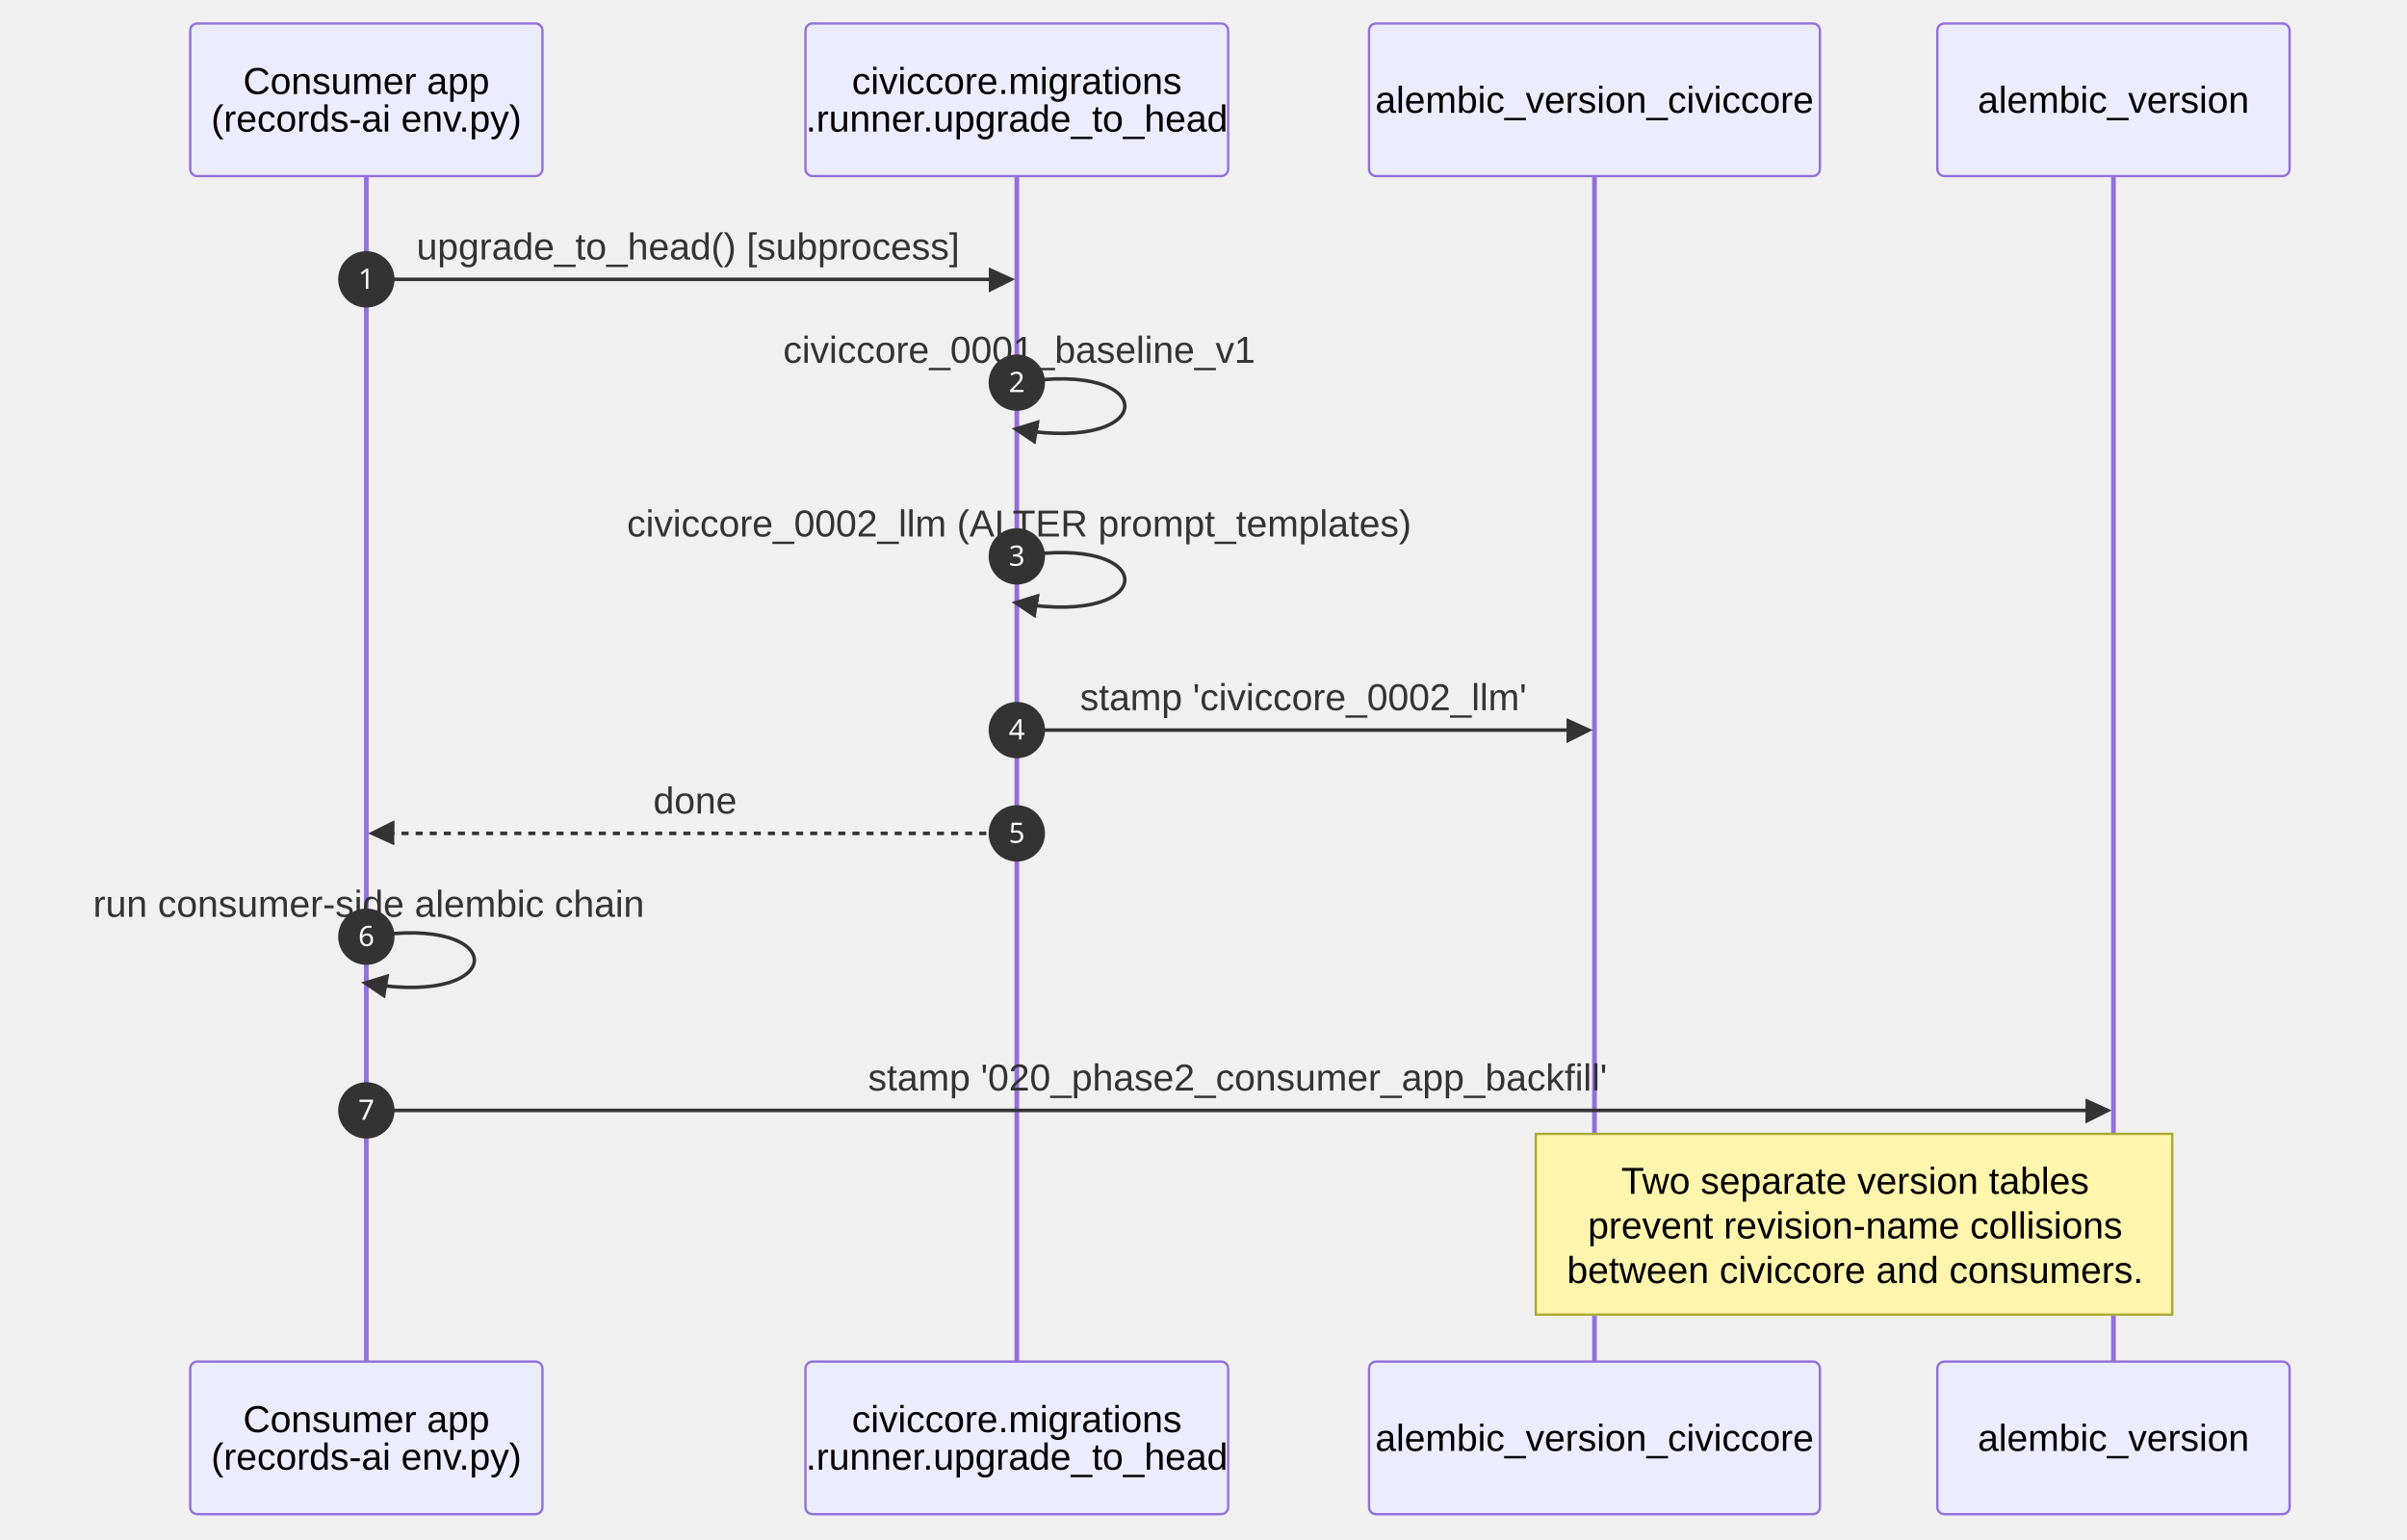
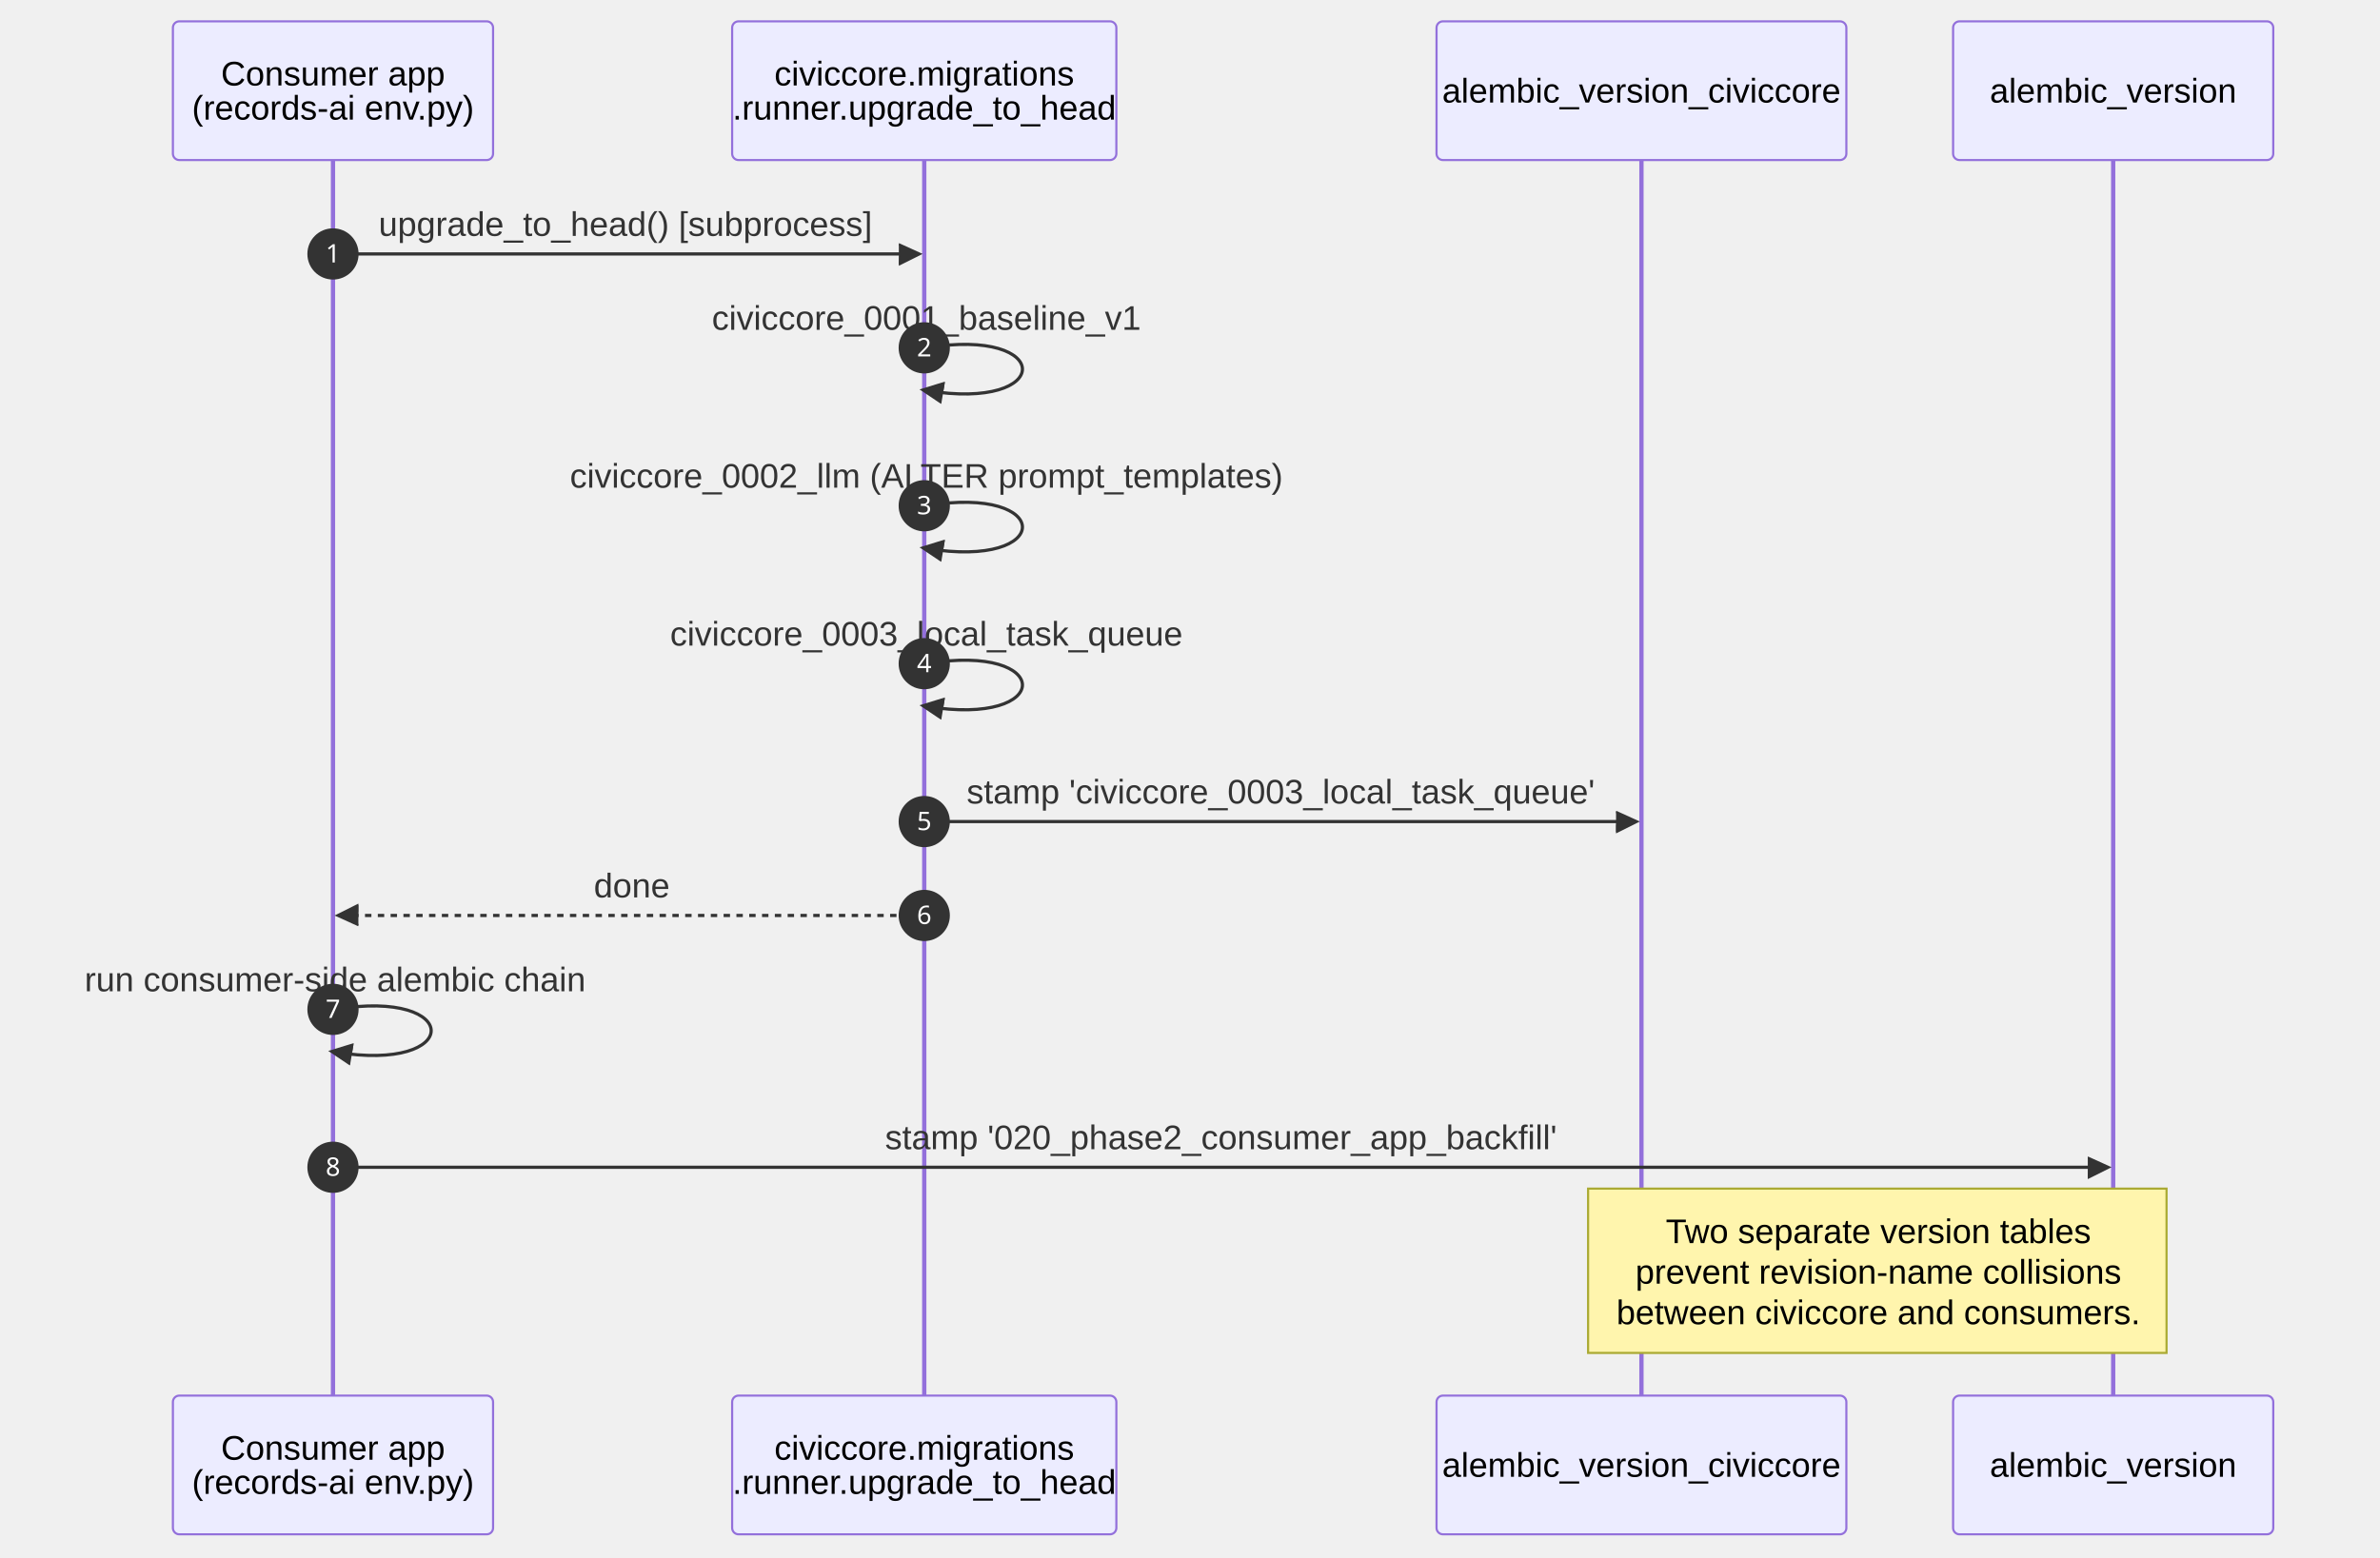
- <svg xmlns="http://www.w3.org/2000/svg" id="my-svg" width="100%" style="max-width: 1025px; background-color: transparent;" viewBox="-81 -10 1025 656" role="graphics-document document" aria-roledescription="sequence">
+ <svg xmlns="http://www.w3.org/2000/svg" id="my-svg" width="100%" style="max-width: 1115px; background-color: white;" viewBox="-81 -10 1115 730" role="graphics-document document" aria-roledescription="sequence">
  <g>
-     <rect x="744" y="570" fill="#eaeaea" stroke="#666" width="150" height="65" name="ConsumerVer" rx="3" ry="3" class="actor actor-bottom" />
-     <text x="819" y="602.5" dominant-baseline="central" alignment-baseline="central" class="actor actor-box" style="text-anchor: middle; font-size: 16px; font-weight: 400;">
-       <tspan x="819" dy="0">alembic_version</tspan>
+     <rect x="834" y="644" fill="#eaeaea" stroke="#666" width="150" height="65" name="ConsumerVer" rx="3" ry="3" class="actor actor-bottom" />
+     <text x="909" y="676.5" dominant-baseline="central" alignment-baseline="central" class="actor actor-box" style="text-anchor: middle; font-size: 16px; font-weight: 400;">
+       <tspan x="909" dy="0">alembic_version</tspan>
    </text>
  </g>
  <g>
-     <rect x="502" y="570" fill="#eaeaea" stroke="#666" width="192" height="65" name="CivicVer" rx="3" ry="3" class="actor actor-bottom" />
-     <text x="598" y="602.5" dominant-baseline="central" alignment-baseline="central" class="actor actor-box" style="text-anchor: middle; font-size: 16px; font-weight: 400;">
-       <tspan x="598" dy="0">alembic_version_civiccore</tspan>
+     <rect x="592" y="644" fill="#eaeaea" stroke="#666" width="192" height="65" name="CivicVer" rx="3" ry="3" class="actor actor-bottom" />
+     <text x="688" y="676.5" dominant-baseline="central" alignment-baseline="central" class="actor actor-box" style="text-anchor: middle; font-size: 16px; font-weight: 400;">
+       <tspan x="688" dy="0">alembic_version_civiccore</tspan>
    </text>
  </g>
  <g>
-     <rect x="262" y="570" fill="#eaeaea" stroke="#666" width="180" height="65" name="Civic" rx="3" ry="3" class="actor actor-bottom" />
-     <text x="352" y="602.5" dominant-baseline="central" alignment-baseline="central" class="actor actor-box" style="text-anchor: middle; font-size: 16px; font-weight: 400;">
+     <rect x="262" y="644" fill="#eaeaea" stroke="#666" width="180" height="65" name="Civic" rx="3" ry="3" class="actor actor-bottom" />
+     <text x="352" y="676.5" dominant-baseline="central" alignment-baseline="central" class="actor actor-box" style="text-anchor: middle; font-size: 16px; font-weight: 400;">
      <tspan x="352" dy="-8">civiccore.migrations</tspan>
    </text>
-     <text x="352" y="602.5" dominant-baseline="central" alignment-baseline="central" class="actor actor-box" style="text-anchor: middle; font-size: 16px; font-weight: 400;">
+     <text x="352" y="676.5" dominant-baseline="central" alignment-baseline="central" class="actor actor-box" style="text-anchor: middle; font-size: 16px; font-weight: 400;">
      <tspan x="352" dy="8">.runner.upgrade_to_head</tspan>
    </text>
  </g>
  <g>
-     <rect x="0" y="570" fill="#eaeaea" stroke="#666" width="150" height="65" name="Consumer" rx="3" ry="3" class="actor actor-bottom" />
-     <text x="75" y="602.5" dominant-baseline="central" alignment-baseline="central" class="actor actor-box" style="text-anchor: middle; font-size: 16px; font-weight: 400;">
+     <rect x="0" y="644" fill="#eaeaea" stroke="#666" width="150" height="65" name="Consumer" rx="3" ry="3" class="actor actor-bottom" />
+     <text x="75" y="676.5" dominant-baseline="central" alignment-baseline="central" class="actor actor-box" style="text-anchor: middle; font-size: 16px; font-weight: 400;">
      <tspan x="75" dy="-8">Consumer app</tspan>
    </text>
-     <text x="75" y="602.5" dominant-baseline="central" alignment-baseline="central" class="actor actor-box" style="text-anchor: middle; font-size: 16px; font-weight: 400;">
+     <text x="75" y="676.5" dominant-baseline="central" alignment-baseline="central" class="actor actor-box" style="text-anchor: middle; font-size: 16px; font-weight: 400;">
      <tspan x="75" dy="8">(records-ai env.py)</tspan>
    </text>
  </g>
  <g>
-     <line id="actor3" x1="819" y1="65" x2="819" y2="570" class="actor-line 200" stroke-width="0.5px" stroke="#999" name="ConsumerVer" data-et="life-line" data-id="ConsumerVer" />
+     <line id="actor3" x1="909" y1="65" x2="909" y2="644" class="actor-line 200" stroke-width="0.5px" stroke="#999" name="ConsumerVer" data-et="life-line" data-id="ConsumerVer" />
    <g id="root-3" data-et="participant" data-type="participant" data-id="ConsumerVer">
-       <rect x="744" y="0" fill="#eaeaea" stroke="#666" width="150" height="65" name="ConsumerVer" rx="3" ry="3" class="actor actor-top" />
-       <text x="819" y="32.5" dominant-baseline="central" alignment-baseline="central" class="actor actor-box" style="text-anchor: middle; font-size: 16px; font-weight: 400;">
-         <tspan x="819" dy="0">alembic_version</tspan>
+       <rect x="834" y="0" fill="#eaeaea" stroke="#666" width="150" height="65" name="ConsumerVer" rx="3" ry="3" class="actor actor-top" />
+       <text x="909" y="32.5" dominant-baseline="central" alignment-baseline="central" class="actor actor-box" style="text-anchor: middle; font-size: 16px; font-weight: 400;">
+         <tspan x="909" dy="0">alembic_version</tspan>
      </text>
    </g>
  </g>
  <g>
-     <line id="actor2" x1="598" y1="65" x2="598" y2="570" class="actor-line 200" stroke-width="0.5px" stroke="#999" name="CivicVer" data-et="life-line" data-id="CivicVer" />
+     <line id="actor2" x1="688" y1="65" x2="688" y2="644" class="actor-line 200" stroke-width="0.5px" stroke="#999" name="CivicVer" data-et="life-line" data-id="CivicVer" />
    <g id="root-2" data-et="participant" data-type="participant" data-id="CivicVer">
-       <rect x="502" y="0" fill="#eaeaea" stroke="#666" width="192" height="65" name="CivicVer" rx="3" ry="3" class="actor actor-top" />
-       <text x="598" y="32.5" dominant-baseline="central" alignment-baseline="central" class="actor actor-box" style="text-anchor: middle; font-size: 16px; font-weight: 400;">
-         <tspan x="598" dy="0">alembic_version_civiccore</tspan>
+       <rect x="592" y="0" fill="#eaeaea" stroke="#666" width="192" height="65" name="CivicVer" rx="3" ry="3" class="actor actor-top" />
+       <text x="688" y="32.5" dominant-baseline="central" alignment-baseline="central" class="actor actor-box" style="text-anchor: middle; font-size: 16px; font-weight: 400;">
+         <tspan x="688" dy="0">alembic_version_civiccore</tspan>
      </text>
    </g>
  </g>
  <g>
-     <line id="actor1" x1="352" y1="65" x2="352" y2="570" class="actor-line 200" stroke-width="0.5px" stroke="#999" name="Civic" data-et="life-line" data-id="Civic" />
+     <line id="actor1" x1="352" y1="65" x2="352" y2="644" class="actor-line 200" stroke-width="0.5px" stroke="#999" name="Civic" data-et="life-line" data-id="Civic" />
    <g id="root-1" data-et="participant" data-type="participant" data-id="Civic">
      <rect x="262" y="0" fill="#eaeaea" stroke="#666" width="180" height="65" name="Civic" rx="3" ry="3" class="actor actor-top" />
      <text x="352" y="32.5" dominant-baseline="central" alignment-baseline="central" class="actor actor-box" style="text-anchor: middle; font-size: 16px; font-weight: 400;">
        <tspan x="352" dy="-8">civiccore.migrations</tspan>
      </text>
      <text x="352" y="32.5" dominant-baseline="central" alignment-baseline="central" class="actor actor-box" style="text-anchor: middle; font-size: 16px; font-weight: 400;">
        <tspan x="352" dy="8">.runner.upgrade_to_head</tspan>
      </text>
    </g>
  </g>
  <g>
-     <line id="actor0" x1="75" y1="65" x2="75" y2="570" class="actor-line 200" stroke-width="0.5px" stroke="#999" name="Consumer" data-et="life-line" data-id="Consumer" />
+     <line id="actor0" x1="75" y1="65" x2="75" y2="644" class="actor-line 200" stroke-width="0.5px" stroke="#999" name="Consumer" data-et="life-line" data-id="Consumer" />
    <g id="root-0" data-et="participant" data-type="participant" data-id="Consumer">
      <rect x="0" y="0" fill="#eaeaea" stroke="#666" width="150" height="65" name="Consumer" rx="3" ry="3" class="actor actor-top" />
      <text x="75" y="32.5" dominant-baseline="central" alignment-baseline="central" class="actor actor-box" style="text-anchor: middle; font-size: 16px; font-weight: 400;">
        <tspan x="75" dy="-8">Consumer app</tspan>
      </text>
      <text x="75" y="32.5" dominant-baseline="central" alignment-baseline="central" class="actor actor-box" style="text-anchor: middle; font-size: 16px; font-weight: 400;">
        <tspan x="75" dy="8">(records-ai env.py)</tspan>
      </text>
    </g>
  </g>
-   <style>#my-svg{font-family:"trebuchet ms",verdana,arial,sans-serif;font-size:16px;fill:#333;}@keyframes edge-animation-frame{from{stroke-dashoffset:0;}}@keyframes dash{to{stroke-dashoffset:0;}}#my-svg .edge-animation-slow{stroke-dasharray:9,5!important;stroke-dashoffset:900;animation:dash 50s linear infinite;stroke-linecap:round;}#my-svg .edge-animation-fast{stroke-dasharray:9,5!important;stroke-dashoffset:900;animation:dash 20s linear infinite;stroke-linecap:round;}#my-svg .error-icon{fill:#552222;}#my-svg .error-text{fill:#552222;stroke:#552222;}#my-svg .edge-thickness-normal{stroke-width:1px;}#my-svg .edge-thickness-thick{stroke-width:3.5px;}#my-svg .edge-pattern-solid{stroke-dasharray:0;}#my-svg .edge-thickness-invisible{stroke-width:0;fill:none;}#my-svg .edge-pattern-dashed{stroke-dasharray:3;}#my-svg .edge-pattern-dotted{stroke-dasharray:2;}#my-svg .marker{fill:#333333;stroke:#333333;}#my-svg .marker.cross{stroke:#333333;}#my-svg svg{font-family:"trebuchet ms",verdana,arial,sans-serif;font-size:16px;}#my-svg p{margin:0;}#my-svg .actor{stroke:#9370DB;fill:#ECECFF;stroke-width:1;}#my-svg rect.actor.outer-path[data-look="neo"]{filter:drop-shadow(1px 2px 2px rgba(185, 185, 185, 1));}#my-svg rect.note[data-look="neo"]{stroke:#aaaa33;fill:#fff5ad;filter:drop-shadow(1px 2px 2px rgba(185, 185, 185, 1));}#my-svg text.actor&gt;tspan{fill:black;stroke:none;}#my-svg .actor-line{stroke:#9370DB;}#my-svg .innerArc{stroke-width:1.5;stroke-dasharray:none;}#my-svg .messageLine0{stroke-width:1.5;stroke-dasharray:none;stroke:#333;}#my-svg .messageLine1{stroke-width:1.5;stroke-dasharray:2,2;stroke:#333;}#my-svg [id$="-arrowhead"] path{fill:#333;stroke:#333;}#my-svg .sequenceNumber{fill:white;}#my-svg [id$="-sequencenumber"]{fill:#333;}#my-svg [id$="-crosshead"] path{fill:#333;stroke:#333;}#my-svg .messageText{fill:#333;stroke:none;}#my-svg .labelBox{stroke:#9370DB;fill:#ECECFF;filter:none;}#my-svg .labelText,#my-svg .labelText&gt;tspan{fill:black;stroke:none;}#my-svg .loopText,#my-svg .loopText&gt;tspan{fill:black;stroke:none;}#my-svg .loopLine{stroke-width:2px;stroke-dasharray:2,2;stroke:#9370DB;fill:#9370DB;}#my-svg .note{stroke:#aaaa33;fill:#fff5ad;}#my-svg .noteText,#my-svg .noteText&gt;tspan{fill:black;stroke:none;font-weight:normal;}#my-svg .activation0{fill:#f4f4f4;stroke:#666;}#my-svg .activation1{fill:#f4f4f4;stroke:#666;}#my-svg .activation2{fill:#f4f4f4;stroke:#666;}#my-svg .actorPopupMenu{position:absolute;}#my-svg .actorPopupMenuPanel{position:absolute;fill:#ECECFF;box-shadow:0px 8px 16px 0px rgba(0,0,0,0.2);filter:drop-shadow(3px 5px 2px rgb(0 0 0 / 0.4));}#my-svg .actor-man circle,#my-svg line{fill:#ECECFF;stroke-width:2px;}#my-svg g rect.rect{filter:drop-shadow(1px 2px 2px rgba(185, 185, 185, 1));stroke:#9370DB;}#my-svg .node .neo-node{stroke:#9370DB;}#my-svg [data-look="neo"].node rect,#my-svg [data-look="neo"].cluster rect,#my-svg [data-look="neo"].node polygon{stroke:#9370DB;filter:drop-shadow(1px 2px 2px rgba(185, 185, 185, 1));}#my-svg [data-look="neo"].node path{stroke:#9370DB;stroke-width:1px;}#my-svg [data-look="neo"].node .outer-path{filter:drop-shadow(1px 2px 2px rgba(185, 185, 185, 1));}#my-svg [data-look="neo"].node .neo-line path{stroke:#9370DB;filter:none;}#my-svg [data-look="neo"].node circle{stroke:#9370DB;filter:drop-shadow(1px 2px 2px rgba(185, 185, 185, 1));}#my-svg [data-look="neo"].node circle .state-start{fill:#000000;}#my-svg [data-look="neo"].icon-shape .icon{fill:#9370DB;filter:drop-shadow(1px 2px 2px rgba(185, 185, 185, 1));}#my-svg [data-look="neo"].icon-shape .icon-neo path{stroke:#9370DB;filter:drop-shadow(1px 2px 2px rgba(185, 185, 185, 1));}#my-svg :root{--mermaid-font-family:"trebuchet ms",verdana,arial,sans-serif;}</style>
+   <style>#my-svg{font-family:"trebuchet ms",verdana,arial,sans-serif;font-size:16px;fill:#333;}@keyframes edge-animation-frame{from{stroke-dashoffset:0;}}@keyframes dash{to{stroke-dashoffset:0;}}#my-svg .edge-animation-slow{stroke-dasharray:9,5!important;stroke-dashoffset:900;animation:dash 50s linear infinite;stroke-linecap:round;}#my-svg .edge-animation-fast{stroke-dasharray:9,5!important;stroke-dashoffset:900;animation:dash 20s linear infinite;stroke-linecap:round;}#my-svg .error-icon{fill:#552222;}#my-svg .error-text{fill:#552222;stroke:#552222;}#my-svg .edge-thickness-normal{stroke-width:1px;}#my-svg .edge-thickness-thick{stroke-width:3.5px;}#my-svg .edge-pattern-solid{stroke-dasharray:0;}#my-svg .edge-thickness-invisible{stroke-width:0;fill:none;}#my-svg .edge-pattern-dashed{stroke-dasharray:3;}#my-svg .edge-pattern-dotted{stroke-dasharray:2;}#my-svg .marker{fill:#333333;stroke:#333333;}#my-svg .marker.cross{stroke:#333333;}#my-svg svg{font-family:"trebuchet ms",verdana,arial,sans-serif;font-size:16px;}#my-svg p{margin:0;}#my-svg .actor{stroke:#9370DB;fill:#ECECFF;stroke-width:1;}#my-svg rect.actor.outer-path[data-look="neo"]{filter:drop-shadow(1px 2px 2px rgba(185, 185, 185, 1));}#my-svg rect.note[data-look="neo"]{stroke:#aaaa33;fill:#fff5ad;filter:drop-shadow(1px 2px 2px rgba(185, 185, 185, 1));}#my-svg text.actor&gt;tspan{fill:black;stroke:none;}#my-svg .actor-line{stroke:#9370DB;}#my-svg .innerArc{stroke-width:1.5;stroke-dasharray:none;}#my-svg .messageLine0{stroke-width:1.5;stroke-dasharray:none;stroke:#333;}#my-svg .messageLine1{stroke-width:1.5;stroke-dasharray:2,2;stroke:#333;}#my-svg [id$="-arrowhead"] path{fill:#333;stroke:#333;}#my-svg .sequenceNumber{fill:white;}#my-svg [id$="-sequencenumber"]{fill:#333;}#my-svg [id$="-crosshead"] path{fill:#333;stroke:#333;}#my-svg .messageText{fill:#333;stroke:none;}#my-svg .labelBox{stroke:#9370DB;fill:#ECECFF;filter:none;}#my-svg .labelText,#my-svg .labelText&gt;tspan{fill:black;stroke:none;}#my-svg .loopText,#my-svg .loopText&gt;tspan{fill:black;stroke:none;}#my-svg .sectionTitle,#my-svg .sectionTitle&gt;tspan{fill:black;stroke:none;}#my-svg .loopLine{stroke-width:2px;stroke-dasharray:2,2;stroke:#9370DB;fill:#9370DB;}#my-svg .note{stroke:#aaaa33;fill:#fff5ad;}#my-svg .noteText,#my-svg .noteText&gt;tspan{fill:black;stroke:none;font-weight:normal;}#my-svg .activation0{fill:#f4f4f4;stroke:#666;}#my-svg .activation1{fill:#f4f4f4;stroke:#666;}#my-svg .activation2{fill:#f4f4f4;stroke:#666;}#my-svg .actorPopupMenu{position:absolute;}#my-svg .actorPopupMenuPanel{position:absolute;fill:#ECECFF;box-shadow:0px 8px 16px 0px rgba(0,0,0,0.2);filter:drop-shadow(3px 5px 2px rgb(0 0 0 / 0.4));}#my-svg .actor-man circle,#my-svg line{fill:#ECECFF;stroke-width:2px;}#my-svg g rect.rect{filter:drop-shadow(1px 2px 2px rgba(185, 185, 185, 1));stroke:#9370DB;}#my-svg .node .neo-node{stroke:#9370DB;}#my-svg [data-look="neo"].node rect,#my-svg [data-look="neo"].cluster rect,#my-svg [data-look="neo"].node polygon{stroke:#9370DB;filter:drop-shadow(1px 2px 2px rgba(185, 185, 185, 1));}#my-svg [data-look="neo"].node path{stroke:#9370DB;stroke-width:1px;}#my-svg [data-look="neo"].node .outer-path{filter:drop-shadow(1px 2px 2px rgba(185, 185, 185, 1));}#my-svg [data-look="neo"].node .neo-line path{stroke:#9370DB;filter:none;}#my-svg [data-look="neo"].node circle{stroke:#9370DB;filter:drop-shadow(1px 2px 2px rgba(185, 185, 185, 1));}#my-svg [data-look="neo"].node circle .state-start{fill:#000000;}#my-svg [data-look="neo"].icon-shape .icon{fill:#9370DB;filter:drop-shadow(1px 2px 2px rgba(185, 185, 185, 1));}#my-svg [data-look="neo"].icon-shape .icon-neo path{stroke:#9370DB;filter:drop-shadow(1px 2px 2px rgba(185, 185, 185, 1));}#my-svg :root{--mermaid-font-family:"trebuchet ms",verdana,arial,sans-serif;}</style>
  <g />
  <defs>
    <symbol id="my-svg-computer" width="24" height="24">
      <path transform="scale(.5)" d="M2 2v13h20v-13h-20zm18 11h-16v-9h16v9zm-10.228 6l.466-1h3.524l.467 1h-4.457zm14.228 3h-24l2-6h2.104l-1.33 4h18.45l-1.297-4h2.073l2 6zm-5-10h-14v-7h14v7z" />
    </symbol>
  </defs>
  <defs>
    <symbol id="my-svg-database" fill-rule="evenodd" clip-rule="evenodd">
      <path transform="scale(.5)" d="M12.258.001l.256.004.255.005.253.008.251.01.249.012.247.015.246.016.242.019.241.02.239.023.236.024.233.027.231.028.229.031.225.032.223.034.22.036.217.038.214.04.211.041.208.043.205.045.201.046.198.048.194.05.191.051.187.053.183.054.18.056.175.057.172.059.168.06.163.061.16.063.155.064.15.066.074.033.073.033.071.034.07.034.069.035.068.035.067.035.066.035.064.036.064.036.062.036.06.036.06.037.058.037.058.037.055.038.055.038.053.038.052.038.051.039.05.039.048.039.047.039.045.04.044.04.043.04.041.04.04.041.039.041.037.041.036.041.034.041.033.042.032.042.03.042.029.042.027.042.026.043.024.043.023.043.021.043.02.043.018.044.017.043.015.044.013.044.012.044.011.045.009.044.007.045.006.045.004.045.002.045.001.045v17l-.001.045-.002.045-.004.045-.006.045-.007.045-.009.044-.011.045-.012.044-.013.044-.015.044-.017.043-.018.044-.02.043-.021.043-.023.043-.024.043-.026.043-.027.042-.029.042-.03.042-.032.042-.033.042-.034.041-.036.041-.037.041-.039.041-.04.041-.041.04-.043.04-.044.04-.045.04-.047.039-.048.039-.05.039-.051.039-.052.038-.053.038-.055.038-.055.038-.058.037-.058.037-.06.037-.06.036-.062.036-.064.036-.064.036-.066.035-.067.035-.068.035-.069.035-.07.034-.071.034-.073.033-.074.033-.15.066-.155.064-.16.063-.163.061-.168.06-.172.059-.175.057-.18.056-.183.054-.187.053-.191.051-.194.05-.198.048-.201.046-.205.045-.208.043-.211.041-.214.04-.217.038-.22.036-.223.034-.225.032-.229.031-.231.028-.233.027-.236.024-.239.023-.241.02-.242.019-.246.016-.247.015-.249.012-.251.01-.253.008-.255.005-.256.004-.258.001-.258-.001-.256-.004-.255-.005-.253-.008-.251-.01-.249-.012-.247-.015-.245-.016-.243-.019-.241-.02-.238-.023-.236-.024-.234-.027-.231-.028-.228-.031-.226-.032-.223-.034-.22-.036-.217-.038-.214-.04-.211-.041-.208-.043-.204-.045-.201-.046-.198-.048-.195-.05-.19-.051-.187-.053-.184-.054-.179-.056-.176-.057-.172-.059-.167-.06-.164-.061-.159-.063-.155-.064-.151-.066-.074-.033-.072-.033-.072-.034-.07-.034-.069-.035-.068-.035-.067-.035-.066-.035-.064-.036-.063-.036-.062-.036-.061-.036-.06-.037-.058-.037-.057-.037-.056-.038-.055-.038-.053-.038-.052-.038-.051-.039-.049-.039-.049-.039-.046-.039-.046-.04-.044-.04-.043-.04-.041-.04-.04-.041-.039-.041-.037-.041-.036-.041-.034-.041-.033-.042-.032-.042-.03-.042-.029-.042-.027-.042-.026-.043-.024-.043-.023-.043-.021-.043-.02-.043-.018-.044-.017-.043-.015-.044-.013-.044-.012-.044-.011-.045-.009-.044-.007-.045-.006-.045-.004-.045-.002-.045-.001-.045v-17l.001-.045.002-.045.004-.045.006-.045.007-.045.009-.044.011-.045.012-.044.013-.044.015-.044.017-.043.018-.044.02-.043.021-.043.023-.043.024-.043.026-.043.027-.042.029-.042.03-.042.032-.042.033-.042.034-.041.036-.041.037-.041.039-.041.04-.041.041-.04.043-.04.044-.04.046-.04.046-.039.049-.039.049-.039.051-.039.052-.038.053-.038.055-.038.056-.038.057-.037.058-.037.06-.037.061-.036.062-.036.063-.036.064-.036.066-.035.067-.035.068-.035.069-.035.07-.034.072-.034.072-.033.074-.033.151-.066.155-.064.159-.063.164-.061.167-.06.172-.059.176-.057.179-.056.184-.054.187-.053.19-.051.195-.05.198-.048.201-.046.204-.045.208-.043.211-.041.214-.04.217-.038.22-.036.223-.034.226-.032.228-.031.231-.028.234-.027.236-.024.238-.023.241-.02.243-.019.245-.016.247-.015.249-.012.251-.01.253-.008.255-.005.256-.004.258-.001.258.001zm-9.258 20.499v.01l.001.021.003.021.004.022.005.021.006.022.007.022.009.023.01.022.011.023.012.023.013.023.015.023.016.024.017.023.018.024.019.024.021.024.022.025.023.024.024.025.052.049.056.05.061.051.066.051.07.051.075.051.079.052.084.052.088.052.092.052.097.052.102.051.105.052.11.052.114.051.119.051.123.051.127.05.131.05.135.05.139.048.144.049.147.047.152.047.155.047.16.045.163.045.167.043.171.043.176.041.178.041.183.039.187.039.19.037.194.035.197.035.202.033.204.031.209.03.212.029.216.027.219.025.222.024.226.021.23.02.233.018.236.016.24.015.243.012.246.01.249.008.253.005.256.004.259.001.26-.001.257-.004.254-.005.25-.008.247-.011.244-.012.241-.014.237-.016.233-.018.231-.021.226-.021.224-.024.22-.026.216-.027.212-.028.21-.031.205-.031.202-.034.198-.034.194-.036.191-.037.187-.039.183-.04.179-.04.175-.042.172-.043.168-.044.163-.045.16-.046.155-.046.152-.047.148-.048.143-.049.139-.049.136-.05.131-.05.126-.05.123-.051.118-.052.114-.051.11-.052.106-.052.101-.052.096-.052.092-.052.088-.053.083-.051.079-.052.074-.052.07-.051.065-.051.06-.051.056-.05.051-.05.023-.024.023-.025.021-.024.02-.024.019-.024.018-.024.017-.024.015-.023.014-.024.013-.023.012-.023.01-.023.01-.022.008-.022.006-.022.006-.022.004-.022.004-.021.001-.021.001-.021v-4.127l-.077.055-.08.053-.083.054-.085.053-.087.052-.09.052-.093.051-.095.05-.097.05-.1.049-.102.049-.105.048-.106.047-.109.047-.111.046-.114.045-.115.045-.118.044-.12.043-.122.042-.124.042-.126.041-.128.04-.13.04-.132.038-.134.038-.135.037-.138.037-.139.035-.142.035-.143.034-.144.033-.147.032-.148.031-.15.03-.151.03-.153.029-.154.027-.156.027-.158.026-.159.025-.161.024-.162.023-.163.022-.165.021-.166.02-.167.019-.169.018-.169.017-.171.016-.173.015-.173.014-.175.013-.175.012-.177.011-.178.01-.179.008-.179.008-.181.006-.182.005-.182.004-.184.003-.184.002h-.37l-.184-.002-.184-.003-.182-.004-.182-.005-.181-.006-.179-.008-.179-.008-.178-.01-.176-.011-.176-.012-.175-.013-.173-.014-.172-.015-.171-.016-.17-.017-.169-.018-.167-.019-.166-.02-.165-.021-.163-.022-.162-.023-.161-.024-.159-.025-.157-.026-.156-.027-.155-.027-.153-.029-.151-.03-.15-.03-.148-.031-.146-.032-.145-.033-.143-.034-.141-.035-.14-.035-.137-.037-.136-.037-.134-.038-.132-.038-.13-.04-.128-.04-.126-.041-.124-.042-.122-.042-.12-.044-.117-.043-.116-.045-.113-.045-.112-.046-.109-.047-.106-.047-.105-.048-.102-.049-.1-.049-.097-.05-.095-.05-.093-.052-.09-.051-.087-.052-.085-.053-.083-.054-.08-.054-.077-.054v4.127zm0-5.654v.011l.001.021.003.021.004.021.005.022.006.022.007.022.009.022.01.022.011.023.012.023.013.023.015.024.016.023.017.024.018.024.019.024.021.024.022.024.023.025.024.024.052.05.056.05.061.05.066.051.07.051.075.052.079.051.084.052.088.052.092.052.097.052.102.052.105.052.11.051.114.051.119.052.123.05.127.051.131.05.135.049.139.049.144.048.147.048.152.047.155.046.16.045.163.045.167.044.171.042.176.042.178.04.183.04.187.038.19.037.194.036.197.034.202.033.204.032.209.03.212.028.216.027.219.025.222.024.226.022.23.02.233.018.236.016.24.014.243.012.246.01.249.008.253.006.256.003.259.001.26-.001.257-.003.254-.006.25-.008.247-.01.244-.012.241-.015.237-.016.233-.018.231-.02.226-.022.224-.024.22-.025.216-.027.212-.029.21-.03.205-.032.202-.033.198-.035.194-.036.191-.037.187-.039.183-.039.179-.041.175-.042.172-.043.168-.044.163-.045.16-.045.155-.047.152-.047.148-.048.143-.048.139-.05.136-.049.131-.05.126-.051.123-.051.118-.051.114-.052.11-.052.106-.052.101-.052.096-.052.092-.052.088-.052.083-.052.079-.052.074-.051.07-.052.065-.051.06-.05.056-.051.051-.049.023-.025.023-.024.021-.025.02-.024.019-.024.018-.024.017-.024.015-.023.014-.023.013-.024.012-.022.01-.023.01-.023.008-.022.006-.022.006-.022.004-.021.004-.022.001-.021.001-.021v-4.139l-.077.054-.08.054-.083.054-.085.052-.087.053-.09.051-.093.051-.095.051-.097.05-.1.049-.102.049-.105.048-.106.047-.109.047-.111.046-.114.045-.115.044-.118.044-.12.044-.122.042-.124.042-.126.041-.128.04-.13.039-.132.039-.134.038-.135.037-.138.036-.139.036-.142.035-.143.033-.144.033-.147.033-.148.031-.15.03-.151.03-.153.028-.154.028-.156.027-.158.026-.159.025-.161.024-.162.023-.163.022-.165.021-.166.02-.167.019-.169.018-.169.017-.171.016-.173.015-.173.014-.175.013-.175.012-.177.011-.178.009-.179.009-.179.007-.181.007-.182.005-.182.004-.184.003-.184.002h-.37l-.184-.002-.184-.003-.182-.004-.182-.005-.181-.007-.179-.007-.179-.009-.178-.009-.176-.011-.176-.012-.175-.013-.173-.014-.172-.015-.171-.016-.17-.017-.169-.018-.167-.019-.166-.02-.165-.021-.163-.022-.162-.023-.161-.024-.159-.025-.157-.026-.156-.027-.155-.028-.153-.028-.151-.03-.15-.03-.148-.031-.146-.033-.145-.033-.143-.033-.141-.035-.14-.036-.137-.036-.136-.037-.134-.038-.132-.039-.13-.039-.128-.04-.126-.041-.124-.042-.122-.043-.12-.043-.117-.044-.116-.044-.113-.046-.112-.046-.109-.046-.106-.047-.105-.048-.102-.049-.1-.049-.097-.05-.095-.051-.093-.051-.09-.051-.087-.053-.085-.052-.083-.054-.08-.054-.077-.054v4.139zm0-5.666v.011l.001.02.003.022.004.021.005.022.006.021.007.022.009.023.01.022.011.023.012.023.013.023.015.023.016.024.017.024.018.023.019.024.021.025.022.024.023.024.024.025.052.05.056.05.061.05.066.051.07.051.075.052.079.051.084.052.088.052.092.052.097.052.102.052.105.051.11.052.114.051.119.051.123.051.127.05.131.05.135.05.139.049.144.048.147.048.152.047.155.046.16.045.163.045.167.043.171.043.176.042.178.04.183.04.187.038.19.037.194.036.197.034.202.033.204.032.209.03.212.028.216.027.219.025.222.024.226.021.23.02.233.018.236.017.24.014.243.012.246.01.249.008.253.006.256.003.259.001.26-.001.257-.003.254-.006.25-.008.247-.01.244-.013.241-.014.237-.016.233-.018.231-.02.226-.022.224-.024.22-.025.216-.027.212-.029.21-.03.205-.032.202-.033.198-.035.194-.036.191-.037.187-.039.183-.039.179-.041.175-.042.172-.043.168-.044.163-.045.16-.045.155-.047.152-.047.148-.048.143-.049.139-.049.136-.049.131-.051.126-.05.123-.051.118-.052.114-.051.11-.052.106-.052.101-.052.096-.052.092-.052.088-.052.083-.052.079-.052.074-.052.07-.051.065-.051.06-.051.056-.05.051-.049.023-.025.023-.025.021-.024.02-.024.019-.024.018-.024.017-.024.015-.023.014-.024.013-.023.012-.023.01-.022.01-.023.008-.022.006-.022.006-.022.004-.022.004-.021.001-.021.001-.021v-4.153l-.077.054-.08.054-.083.053-.085.053-.087.053-.09.051-.093.051-.095.051-.097.05-.1.049-.102.048-.105.048-.106.048-.109.046-.111.046-.114.046-.115.044-.118.044-.12.043-.122.043-.124.042-.126.041-.128.04-.13.039-.132.039-.134.038-.135.037-.138.036-.139.036-.142.034-.143.034-.144.033-.147.032-.148.032-.15.03-.151.03-.153.028-.154.028-.156.027-.158.026-.159.024-.161.024-.162.023-.163.023-.165.021-.166.02-.167.019-.169.018-.169.017-.171.016-.173.015-.173.014-.175.013-.175.012-.177.01-.178.01-.179.009-.179.007-.181.006-.182.006-.182.004-.184.003-.184.001-.185.001-.185-.001-.184-.001-.184-.003-.182-.004-.182-.006-.181-.006-.179-.007-.179-.009-.178-.01-.176-.01-.176-.012-.175-.013-.173-.014-.172-.015-.171-.016-.17-.017-.169-.018-.167-.019-.166-.02-.165-.021-.163-.023-.162-.023-.161-.024-.159-.024-.157-.026-.156-.027-.155-.028-.153-.028-.151-.03-.15-.03-.148-.032-.146-.032-.145-.033-.143-.034-.141-.034-.14-.036-.137-.036-.136-.037-.134-.038-.132-.039-.13-.039-.128-.041-.126-.041-.124-.041-.122-.043-.12-.043-.117-.044-.116-.044-.113-.046-.112-.046-.109-.046-.106-.048-.105-.048-.102-.048-.1-.05-.097-.049-.095-.051-.093-.051-.09-.052-.087-.052-.085-.053-.083-.053-.08-.054-.077-.054v4.153zm8.74-8.179l-.257.004-.254.005-.25.008-.247.011-.244.012-.241.014-.237.016-.233.018-.231.021-.226.022-.224.023-.22.026-.216.027-.212.028-.21.031-.205.032-.202.033-.198.034-.194.036-.191.038-.187.038-.183.04-.179.041-.175.042-.172.043-.168.043-.163.045-.16.046-.155.046-.152.048-.148.048-.143.048-.139.049-.136.05-.131.05-.126.051-.123.051-.118.051-.114.052-.11.052-.106.052-.101.052-.096.052-.092.052-.088.052-.083.052-.079.052-.074.051-.07.052-.065.051-.06.05-.056.05-.051.05-.023.025-.023.024-.021.024-.02.025-.019.024-.018.024-.017.023-.015.024-.014.023-.013.023-.012.023-.01.023-.01.022-.008.022-.006.023-.006.021-.004.022-.004.021-.001.021-.001.021.001.021.001.021.004.021.004.022.006.021.006.023.008.022.01.022.01.023.012.023.013.023.014.023.015.024.017.023.018.024.019.024.02.025.021.024.023.024.023.025.051.05.056.05.06.05.065.051.07.052.074.051.079.052.083.052.088.052.092.052.096.052.101.052.106.052.11.052.114.052.118.051.123.051.126.051.131.05.136.05.139.049.143.048.148.048.152.048.155.046.16.046.163.045.168.043.172.043.175.042.179.041.183.04.187.038.191.038.194.036.198.034.202.033.205.032.21.031.212.028.216.027.22.026.224.023.226.022.231.021.233.018.237.016.241.014.244.012.247.011.25.008.254.005.257.004.26.001.26-.001.257-.004.254-.005.25-.008.247-.011.244-.012.241-.014.237-.016.233-.018.231-.021.226-.022.224-.023.22-.026.216-.027.212-.028.21-.031.205-.032.202-.033.198-.034.194-.036.191-.038.187-.038.183-.04.179-.041.175-.042.172-.043.168-.043.163-.045.16-.046.155-.046.152-.048.148-.048.143-.048.139-.049.136-.05.131-.05.126-.051.123-.051.118-.051.114-.052.11-.052.106-.052.101-.052.096-.052.092-.052.088-.052.083-.052.079-.052.074-.051.07-.052.065-.051.06-.05.056-.05.051-.05.023-.025.023-.024.021-.024.02-.025.019-.024.018-.024.017-.023.015-.024.014-.023.013-.023.012-.023.01-.023.01-.022.008-.022.006-.023.006-.021.004-.022.004-.021.001-.021.001-.021-.001-.021-.001-.021-.004-.021-.004-.022-.006-.021-.006-.023-.008-.022-.01-.022-.01-.023-.012-.023-.013-.023-.014-.023-.015-.024-.017-.023-.018-.024-.019-.024-.02-.025-.021-.024-.023-.024-.023-.025-.051-.05-.056-.05-.06-.05-.065-.051-.07-.052-.074-.051-.079-.052-.083-.052-.088-.052-.092-.052-.096-.052-.101-.052-.106-.052-.11-.052-.114-.052-.118-.051-.123-.051-.126-.051-.131-.05-.136-.05-.139-.049-.143-.048-.148-.048-.152-.048-.155-.046-.16-.046-.163-.045-.168-.043-.172-.043-.175-.042-.179-.041-.183-.04-.187-.038-.191-.038-.194-.036-.198-.034-.202-.033-.205-.032-.21-.031-.212-.028-.216-.027-.22-.026-.224-.023-.226-.022-.231-.021-.233-.018-.237-.016-.241-.014-.244-.012-.247-.011-.25-.008-.254-.005-.257-.004-.26-.001-.26.001z" />
    </symbol>
  </defs>
  <defs>
    <symbol id="my-svg-clock" width="24" height="24">
      <path transform="scale(.5)" d="M12 2c5.514 0 10 4.486 10 10s-4.486 10-10 10-10-4.486-10-10 4.486-10 10-10zm0-2c-6.627 0-12 5.373-12 12s5.373 12 12 12 12-5.373 12-12-5.373-12-12-12zm5.848 12.459c.202.038.202.333.001.372-1.907.361-6.045 1.111-6.547 1.111-.719 0-1.301-.582-1.301-1.301 0-.512.77-5.447 1.125-7.445.034-.192.312-.181.343.014l.985 6.238 5.394 1.011z" />
    </symbol>
  </defs>
  <defs>
    <marker id="my-svg-arrowhead" refX="7.9" refY="5" markerUnits="userSpaceOnUse" markerWidth="12" markerHeight="12" orient="auto-start-reverse">
      <path d="M -1 0 L 10 5 L 0 10 z" />
    </marker>
  </defs>
  <defs>
    <marker id="my-svg-crosshead" markerWidth="15" markerHeight="8" orient="auto" refX="4" refY="4.5">
      <path fill="none" stroke="#000000" stroke-width="1pt" d="M 1,2 L 6,7 M 6,2 L 1,7" style="stroke-dasharray: 0, 0;" />
    </marker>
  </defs>
  <defs>
    <marker id="my-svg-filled-head" refX="15.5" refY="7" markerWidth="20" markerHeight="28" orient="auto">
      <path d="M 18,7 L9,13 L14,7 L9,1 Z" />
    </marker>
  </defs>
  <defs>
    <marker id="my-svg-sequencenumber" refX="15" refY="15" markerWidth="60" markerHeight="40" orient="auto">
      <circle cx="15" cy="15" r="6" />
    </marker>
  </defs>
  <defs>
    <marker id="my-svg-solidTopArrowHead" refX="7.9" refY="7.25" markerUnits="userSpaceOnUse" markerWidth="12" markerHeight="12" orient="auto-start-reverse">
      <path d="M 0 0 L 10 8 L 0 8 z" />
    </marker>
  </defs>
  <defs>
    <marker id="my-svg-solidBottomArrowHead" refX="7.9" refY="0.75" markerUnits="userSpaceOnUse" markerWidth="12" markerHeight="12" orient="auto-start-reverse">
      <path d="M 0 0 L 10 0 L 0 8 z" />
    </marker>
  </defs>
  <defs>
    <marker id="my-svg-stickTopArrowHead" refX="7.5" refY="7" markerUnits="userSpaceOnUse" markerWidth="12" markerHeight="12" orient="auto-start-reverse">
      <path d="M 0 0 L 7 7" stroke="black" stroke-width="1.5" fill="none" />
    </marker>
  </defs>
  <defs>
    <marker id="my-svg-stickBottomArrowHead" refX="7.5" refY="0" markerUnits="userSpaceOnUse" markerWidth="12" markerHeight="12" orient="auto-start-reverse">
      <path d="M 0 7 L 7 0" stroke="black" stroke-width="1.5" fill="none" />
    </marker>
  </defs>
-   <g data-et="note" data-id="i8">
-     <rect x="573" y="473" fill="#EDF2AE" stroke="#666" width="271" height="77" class="note" />
-     <text x="709" y="478" text-anchor="middle" dominant-baseline="middle" alignment-baseline="middle" class="noteText" dy="1em" style="font-size: 16px; font-weight: 400;">
-       <tspan x="709">Two separate version tables</tspan>
+   <g data-et="note" data-id="i9">
+     <rect x="663" y="547" fill="#EDF2AE" stroke="#666" width="271" height="77" class="note" />
+     <text x="799" y="552" text-anchor="middle" dominant-baseline="middle" alignment-baseline="middle" class="noteText" dy="1em" style="font-size: 16px; font-weight: 400;">
+       <tspan x="799">Two separate version tables</tspan>
    </text>
-     <text x="709" y="497" text-anchor="middle" dominant-baseline="middle" alignment-baseline="middle" class="noteText" dy="1em" style="font-size: 16px; font-weight: 400;">
-       <tspan x="709">prevent revision-name collisions</tspan>
+     <text x="799" y="571" text-anchor="middle" dominant-baseline="middle" alignment-baseline="middle" class="noteText" dy="1em" style="font-size: 16px; font-weight: 400;">
+       <tspan x="799">prevent revision-name collisions</tspan>
    </text>
-     <text x="709" y="516" text-anchor="middle" dominant-baseline="middle" alignment-baseline="middle" class="noteText" dy="1em" style="font-size: 16px; font-weight: 400;">
-       <tspan x="709">between civiccore and consumers.</tspan>
+     <text x="799" y="590" text-anchor="middle" dominant-baseline="middle" alignment-baseline="middle" class="noteText" dy="1em" style="font-size: 16px; font-weight: 400;">
+       <tspan x="799">between civiccore and consumers.</tspan>
    </text>
  </g>
  <text x="212" y="80" text-anchor="middle" dominant-baseline="middle" alignment-baseline="middle" class="messageText" dy="1em" style="font-size: 16px; font-weight: 400;">upgrade_to_head() [subprocess]</text>
  <line x1="82" y1="109" x2="348" y2="109" class="messageLine0" data-et="message" data-id="i1" data-from="Consumer" data-to="Civic" stroke-width="2" stroke="none" marker-end="url(#my-svg-arrowhead)" style="fill: none;" />
  <line x1="75" y1="109" x2="75" y2="109" stroke-width="0" marker-start="url(#my-svg-sequencenumber)" />
  <text x="75" y="113" font-family="sans-serif" font-size="12px" text-anchor="middle" class="sequenceNumber">1</text>
  <text x="353" y="124" text-anchor="middle" dominant-baseline="middle" alignment-baseline="middle" class="messageText" dy="1em" style="font-size: 16px; font-weight: 400;">civiccore_0001_baseline_v1</text>
  <path d="M 353,153 C 413,143 413,183 353,173" class="messageLine0" data-et="message" data-id="i2" data-from="Civic" data-to="Civic" stroke-width="2" stroke="none" marker-end="url(#my-svg-arrowhead)" x1="359" style="fill: none;" />
  <line x1="352" y1="153" x2="352" y2="153" stroke-width="0" marker-start="url(#my-svg-sequencenumber)" />
  <text x="352" y="157" font-family="sans-serif" font-size="12px" text-anchor="middle" class="sequenceNumber">2</text>
  <text x="353" y="198" text-anchor="middle" dominant-baseline="middle" alignment-baseline="middle" class="messageText" dy="1em" style="font-size: 16px; font-weight: 400;">civiccore_0002_llm (ALTER prompt_templates)</text>
  <path d="M 353,227 C 413,217 413,257 353,247" class="messageLine0" data-et="message" data-id="i3" data-from="Civic" data-to="Civic" stroke-width="2" stroke="none" marker-end="url(#my-svg-arrowhead)" x1="359" style="fill: none;" />
  <line x1="352" y1="227" x2="352" y2="227" stroke-width="0" marker-start="url(#my-svg-sequencenumber)" />
  <text x="352" y="231" font-family="sans-serif" font-size="12px" text-anchor="middle" class="sequenceNumber">3</text>
-   <text x="474" y="272" text-anchor="middle" dominant-baseline="middle" alignment-baseline="middle" class="messageText" dy="1em" style="font-size: 16px; font-weight: 400;">stamp 'civiccore_0002_llm'</text>
-   <line x1="359" y1="301" x2="594" y2="301" class="messageLine0" data-et="message" data-id="i4" data-from="Civic" data-to="CivicVer" stroke-width="2" stroke="none" marker-end="url(#my-svg-arrowhead)" style="fill: none;" />
+   <text x="353" y="272" text-anchor="middle" dominant-baseline="middle" alignment-baseline="middle" class="messageText" dy="1em" style="font-size: 16px; font-weight: 400;">civiccore_0003_local_task_queue</text>
+   <path d="M 353,301 C 413,291 413,331 353,321" class="messageLine0" data-et="message" data-id="i4" data-from="Civic" data-to="Civic" stroke-width="2" stroke="none" marker-end="url(#my-svg-arrowhead)" x1="359" style="fill: none;" />
  <line x1="352" y1="301" x2="352" y2="301" stroke-width="0" marker-start="url(#my-svg-sequencenumber)" />
  <text x="352" y="305" font-family="sans-serif" font-size="12px" text-anchor="middle" class="sequenceNumber">4</text>
-   <text x="215" y="316" text-anchor="middle" dominant-baseline="middle" alignment-baseline="middle" class="messageText" dy="1em" style="font-size: 16px; font-weight: 400;">done</text>
-   <line x1="357" y1="345" x2="79" y2="345" class="messageLine1" data-et="message" data-id="i5" data-from="Civic" data-to="Consumer" stroke-width="2" stroke="none" marker-end="url(#my-svg-arrowhead)" style="stroke-dasharray: 3, 3; fill: none;" />
-   <line x1="352" y1="345" x2="352" y2="345" stroke-width="0" marker-start="url(#my-svg-sequencenumber)" />
-   <text x="352" y="349" font-family="sans-serif" font-size="12px" text-anchor="middle" class="sequenceNumber">5</text>
-   <text x="76" y="360" text-anchor="middle" dominant-baseline="middle" alignment-baseline="middle" class="messageText" dy="1em" style="font-size: 16px; font-weight: 400;">run consumer-side alembic chain</text>
-   <path d="M 76,389 C 136,379 136,419 76,409" class="messageLine0" data-et="message" data-id="i6" data-from="Consumer" data-to="Consumer" stroke-width="2" stroke="none" marker-end="url(#my-svg-arrowhead)" x1="82" style="fill: none;" />
-   <line x1="75" y1="389" x2="75" y2="389" stroke-width="0" marker-start="url(#my-svg-sequencenumber)" />
-   <text x="75" y="393" font-family="sans-serif" font-size="12px" text-anchor="middle" class="sequenceNumber">6</text>
-   <text x="446" y="434" text-anchor="middle" dominant-baseline="middle" alignment-baseline="middle" class="messageText" dy="1em" style="font-size: 16px; font-weight: 400;">stamp '020_phase2_consumer_app_backfill'</text>
-   <line x1="82" y1="463" x2="815" y2="463" class="messageLine0" data-et="message" data-id="i7" data-from="Consumer" data-to="ConsumerVer" stroke-width="2" stroke="none" marker-end="url(#my-svg-arrowhead)" style="fill: none;" />
+   <text x="519" y="346" text-anchor="middle" dominant-baseline="middle" alignment-baseline="middle" class="messageText" dy="1em" style="font-size: 16px; font-weight: 400;">stamp 'civiccore_0003_local_task_queue'</text>
+   <line x1="359" y1="375" x2="684" y2="375" class="messageLine0" data-et="message" data-id="i5" data-from="Civic" data-to="CivicVer" stroke-width="2" stroke="none" marker-end="url(#my-svg-arrowhead)" style="fill: none;" />
+   <line x1="352" y1="375" x2="352" y2="375" stroke-width="0" marker-start="url(#my-svg-sequencenumber)" />
+   <text x="352" y="379" font-family="sans-serif" font-size="12px" text-anchor="middle" class="sequenceNumber">5</text>
+   <text x="215" y="390" text-anchor="middle" dominant-baseline="middle" alignment-baseline="middle" class="messageText" dy="1em" style="font-size: 16px; font-weight: 400;">done</text>
+   <line x1="357" y1="419" x2="79" y2="419" class="messageLine1" data-et="message" data-id="i6" data-from="Civic" data-to="Consumer" stroke-width="2" stroke="none" marker-end="url(#my-svg-arrowhead)" style="stroke-dasharray: 3, 3; fill: none;" />
+   <line x1="352" y1="419" x2="352" y2="419" stroke-width="0" marker-start="url(#my-svg-sequencenumber)" />
+   <text x="352" y="423" font-family="sans-serif" font-size="12px" text-anchor="middle" class="sequenceNumber">6</text>
+   <text x="76" y="434" text-anchor="middle" dominant-baseline="middle" alignment-baseline="middle" class="messageText" dy="1em" style="font-size: 16px; font-weight: 400;">run consumer-side alembic chain</text>
+   <path d="M 76,463 C 136,453 136,493 76,483" class="messageLine0" data-et="message" data-id="i7" data-from="Consumer" data-to="Consumer" stroke-width="2" stroke="none" marker-end="url(#my-svg-arrowhead)" x1="82" style="fill: none;" />
  <line x1="75" y1="463" x2="75" y2="463" stroke-width="0" marker-start="url(#my-svg-sequencenumber)" />
  <text x="75" y="467" font-family="sans-serif" font-size="12px" text-anchor="middle" class="sequenceNumber">7</text>
+   <text x="491" y="508" text-anchor="middle" dominant-baseline="middle" alignment-baseline="middle" class="messageText" dy="1em" style="font-size: 16px; font-weight: 400;">stamp '020_phase2_consumer_app_backfill'</text>
+   <line x1="82" y1="537" x2="905" y2="537" class="messageLine0" data-et="message" data-id="i8" data-from="Consumer" data-to="ConsumerVer" stroke-width="2" stroke="none" marker-end="url(#my-svg-arrowhead)" style="fill: none;" />
+   <line x1="75" y1="537" x2="75" y2="537" stroke-width="0" marker-start="url(#my-svg-sequencenumber)" />
+   <text x="75" y="541" font-family="sans-serif" font-size="12px" text-anchor="middle" class="sequenceNumber">8</text>
</svg>
